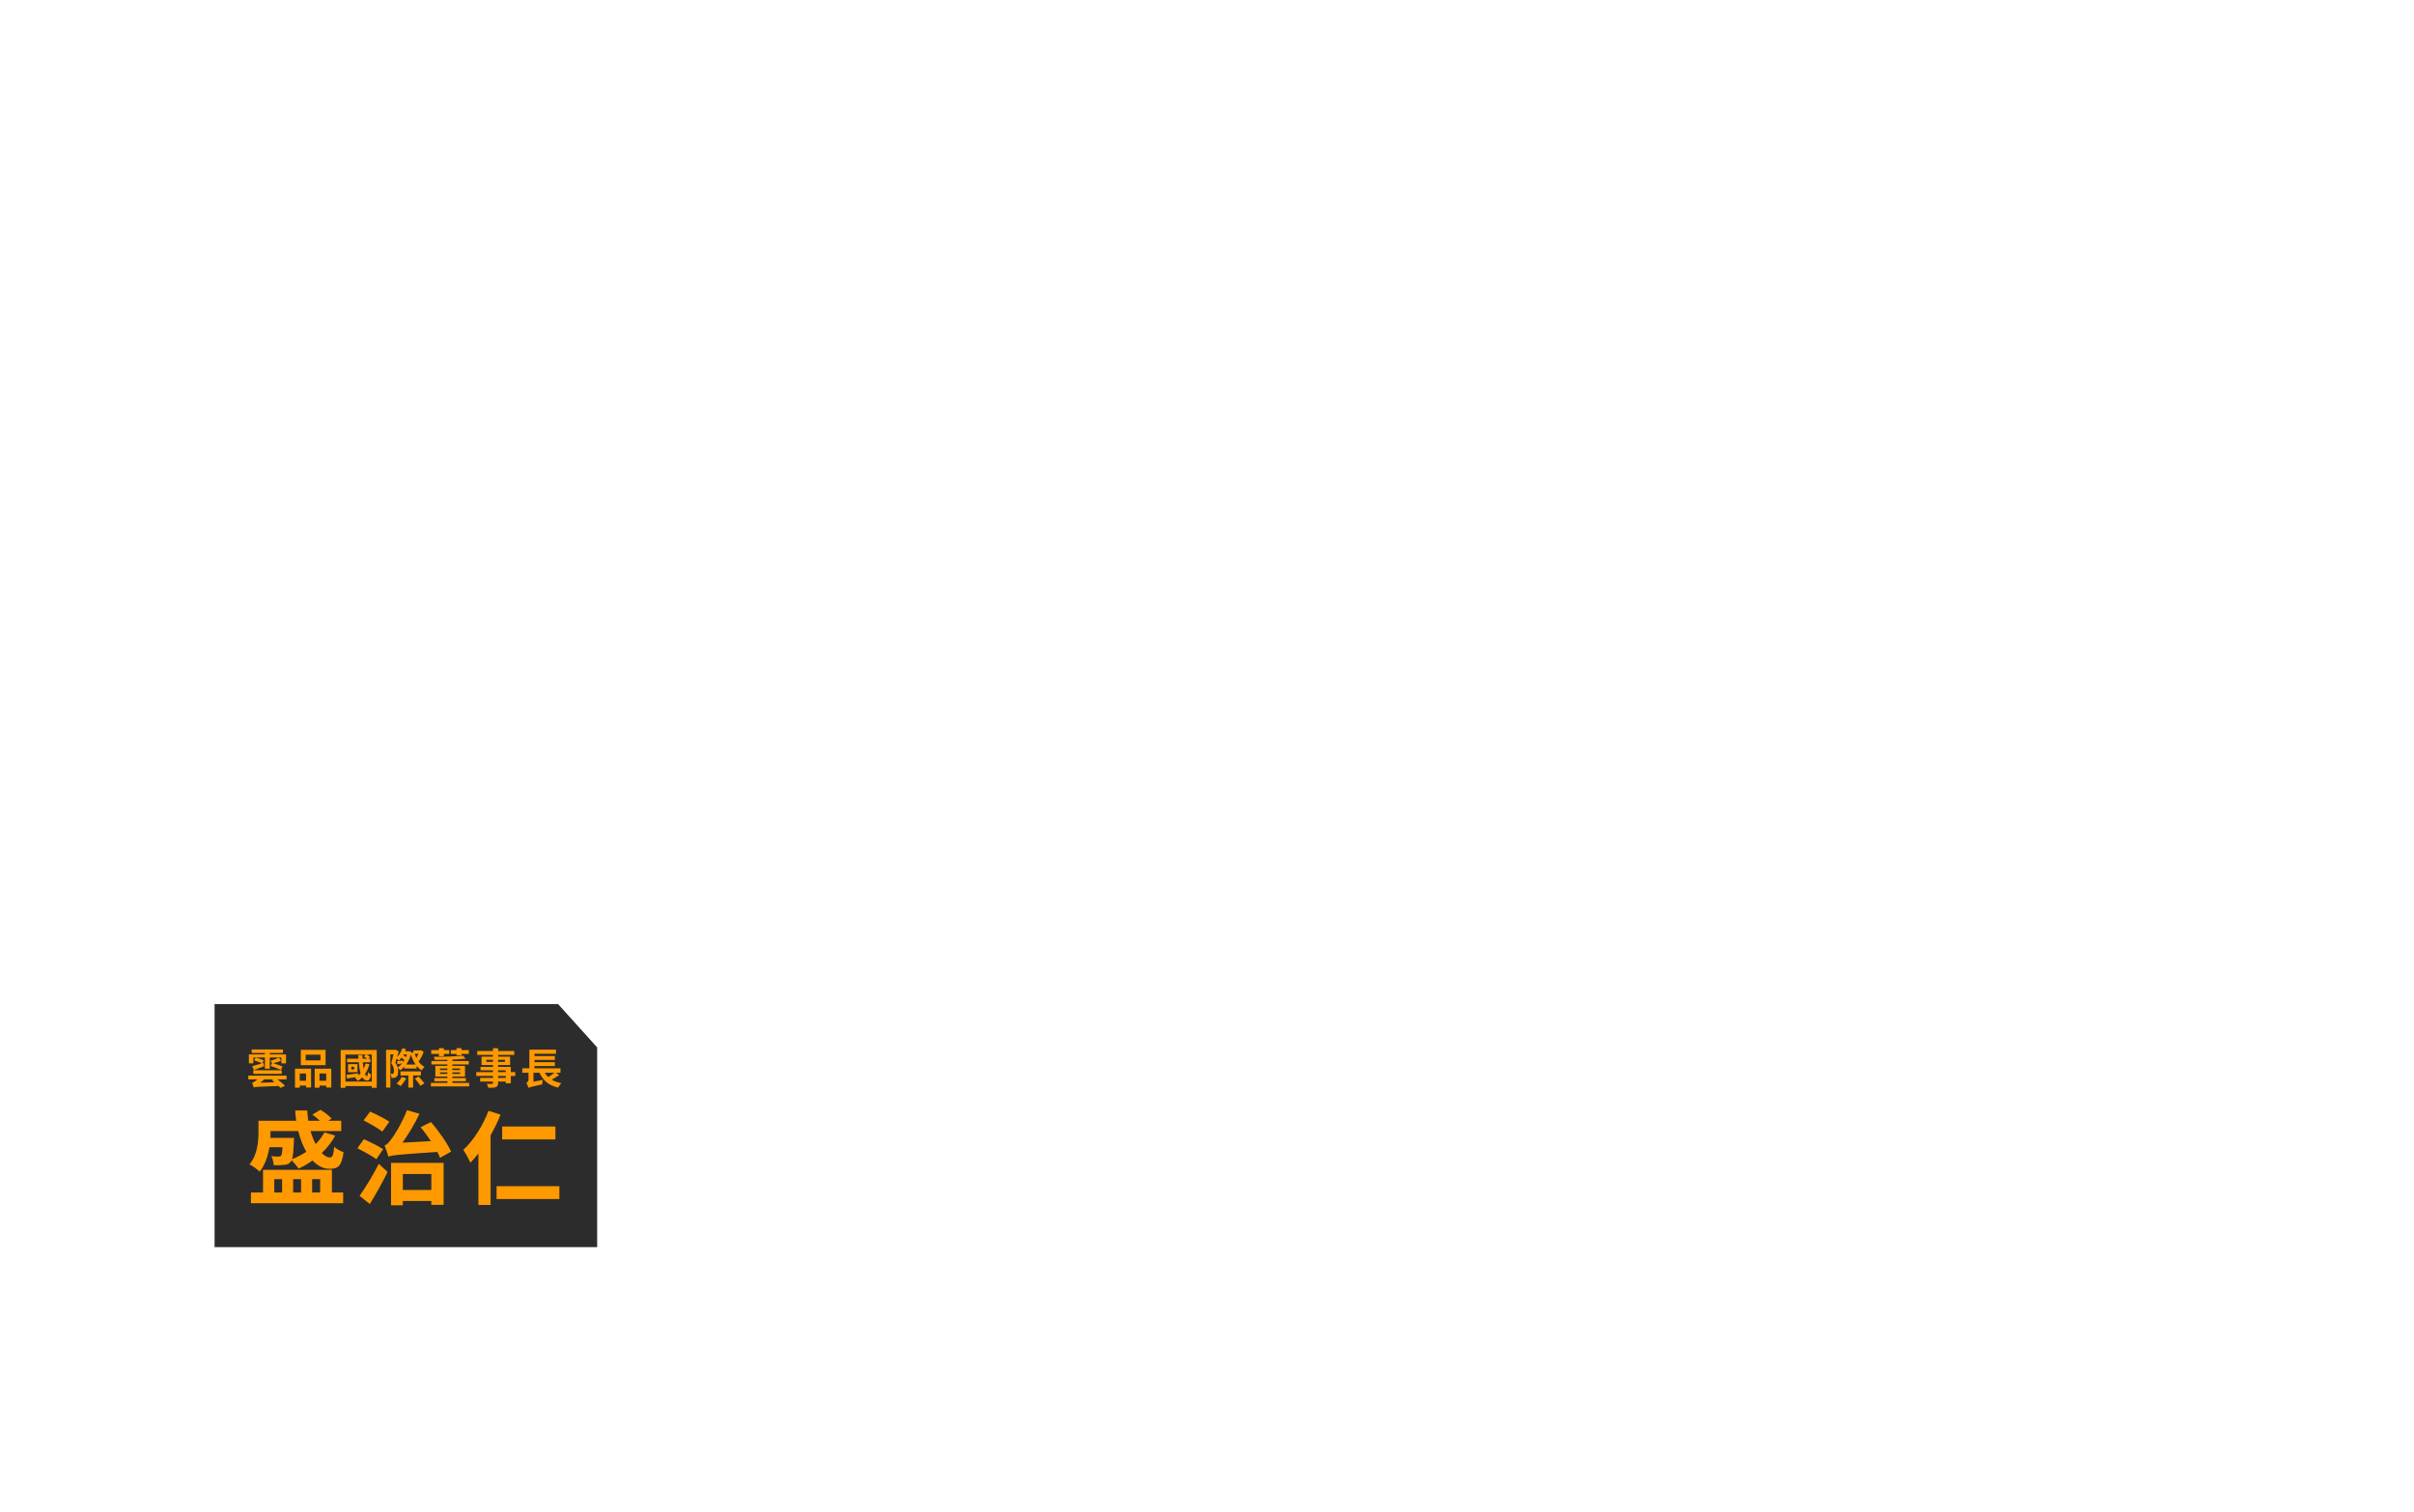
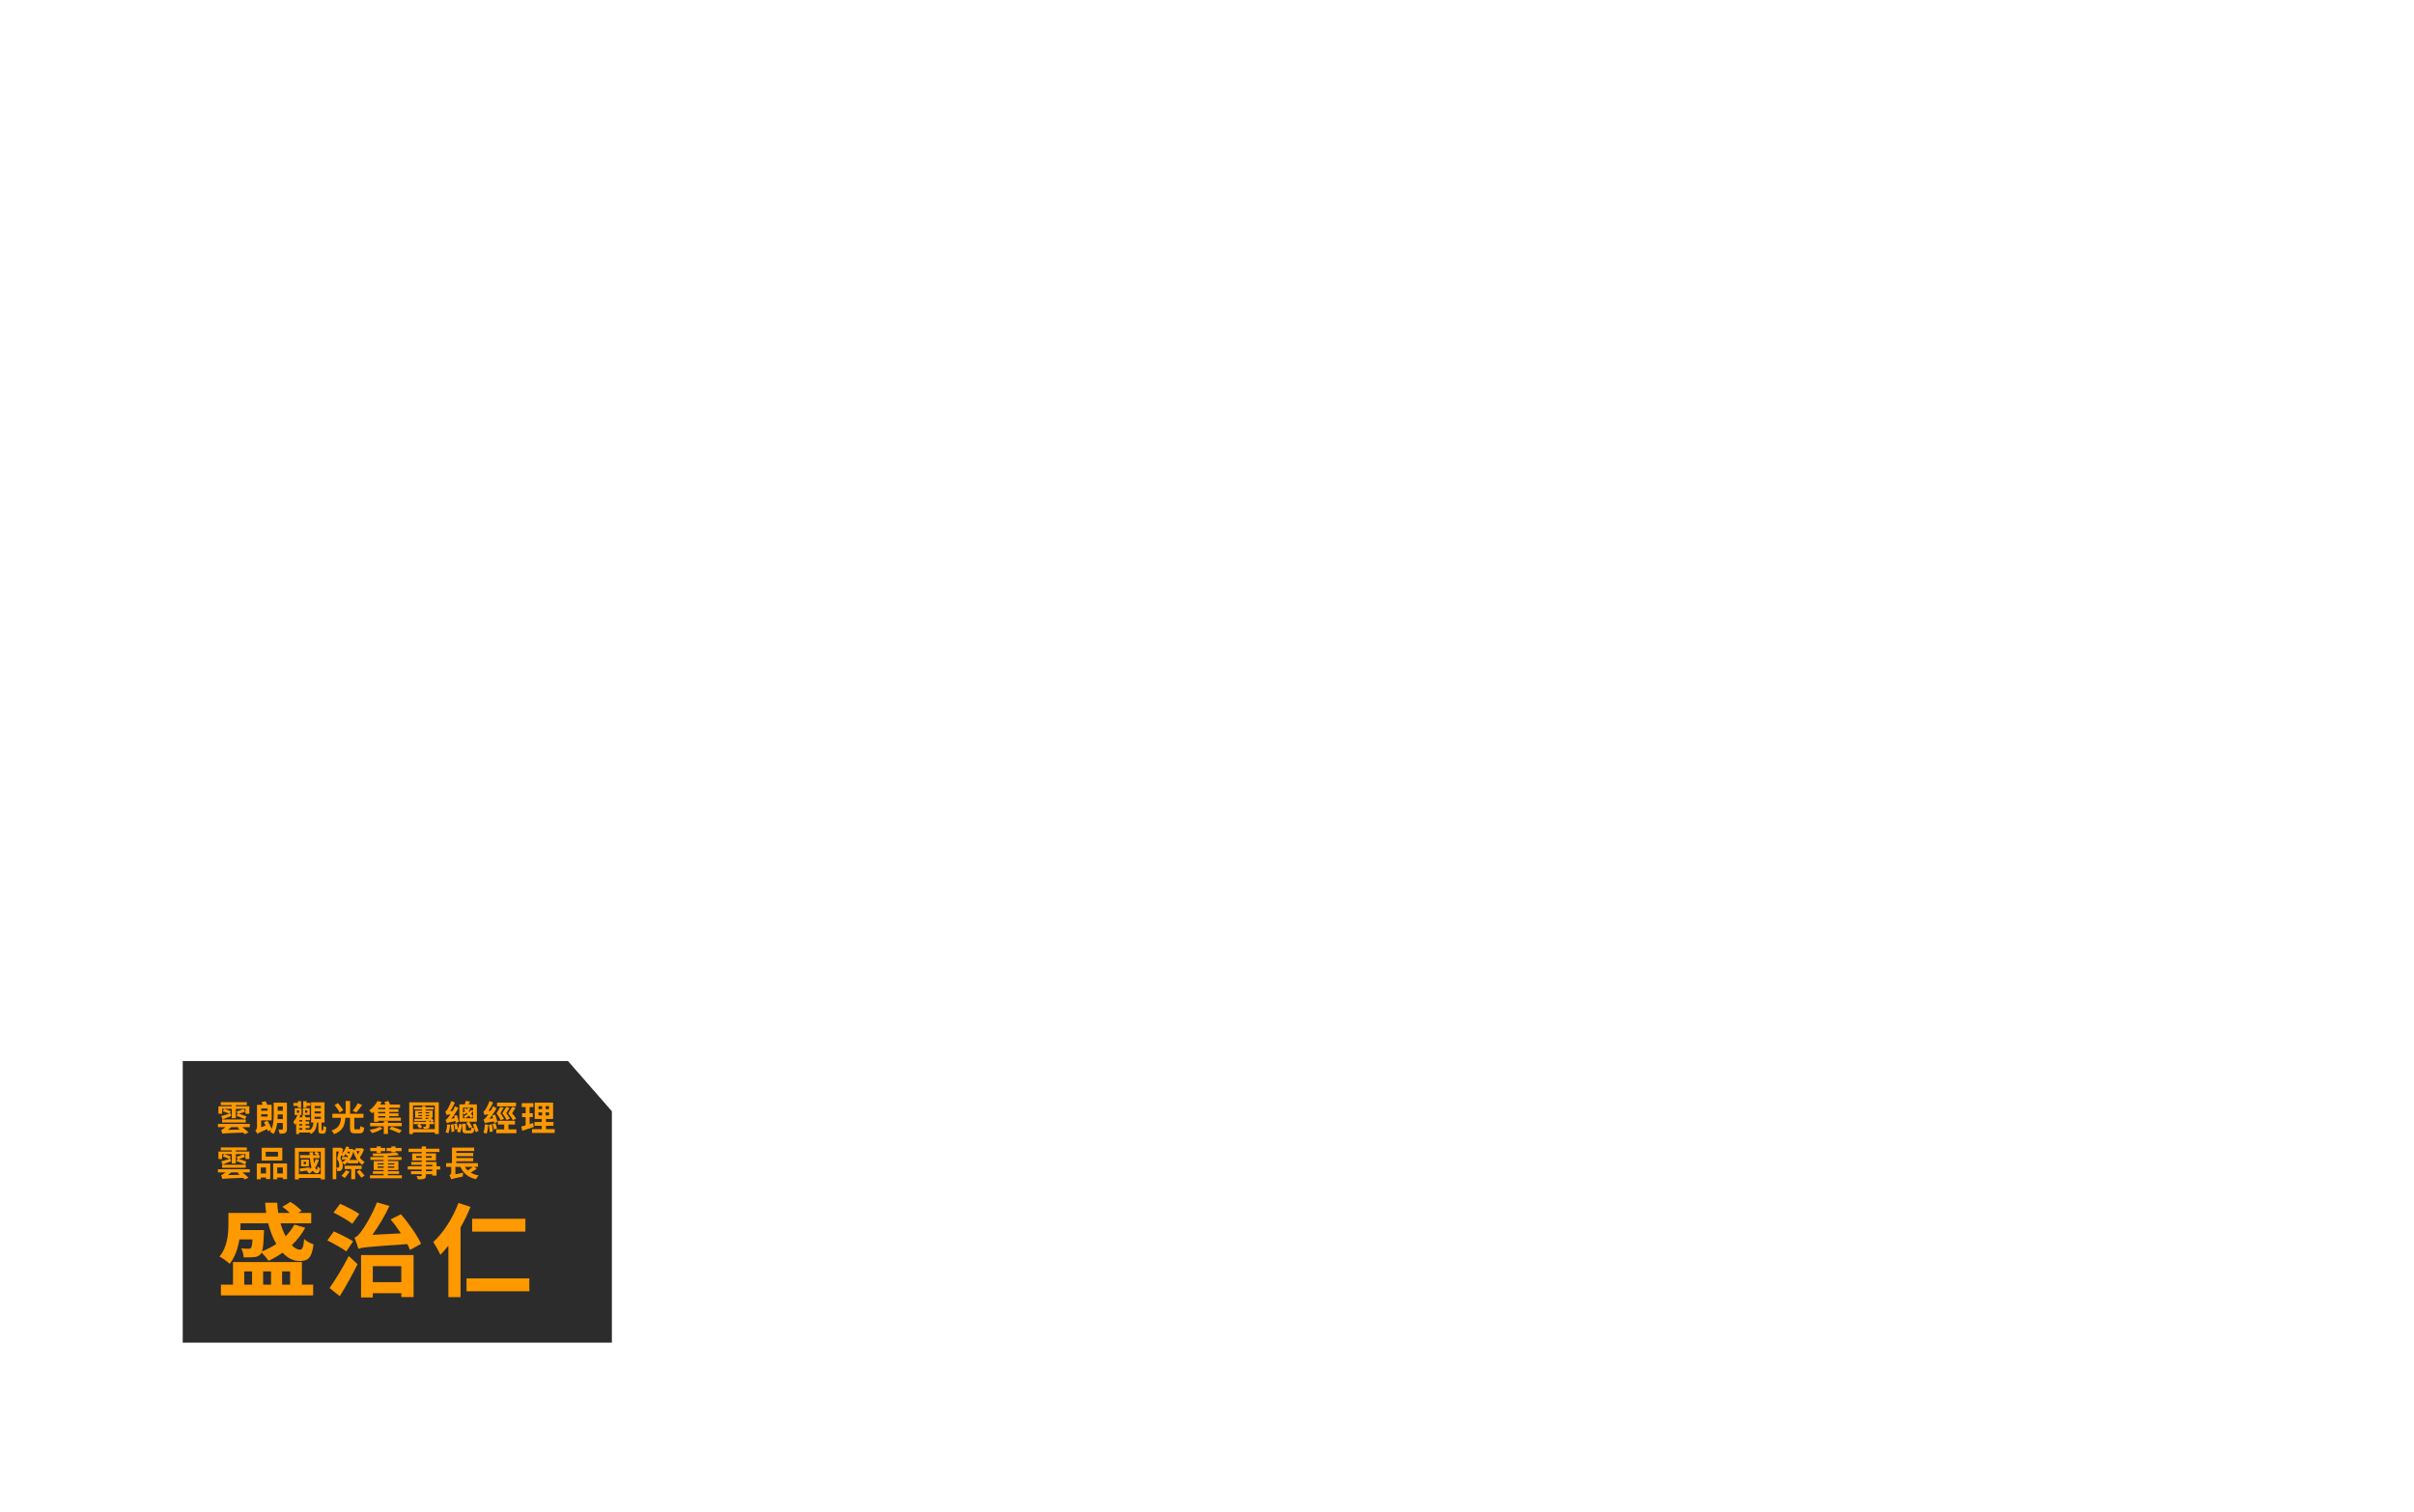
<svg xmlns="http://www.w3.org/2000/svg" width="1440" height="902" viewBox="0 0 1440 902" fill="none">
-   <path d="M128 599H332.891L356.217 624.848V744H128V599Z" fill="#2C2C2C" />
-   <path d="M151.124 630.884V634.364H148.477L148.477 629.018H158.009V628.185L150.166 628.185V626.067L168.802 626.067V628.185H160.959V629.018L170.617 629.018V634.364H167.844V630.884H160.959V637.541H158.009V630.884H151.124ZM151.427 638.373L150.469 636.003C151.982 635.65 154.1 634.994 156.294 634.364C155.21 633.809 153.066 633.027 151.528 632.548L152.587 630.909C154.1 631.338 156.294 632.069 157.429 632.573L156.37 634.338L157.202 634.086L157.53 636.053C155.437 636.86 153.243 637.692 151.427 638.373ZM168.07 638.474V640.643H151.099V638.474H168.07ZM166.381 630.984L167.692 632.8C166.33 633.431 164.464 633.96 163.002 634.313C164.843 634.843 167.188 635.675 168.499 636.23L167.591 638.272C166.23 637.591 163.43 636.558 161.413 635.927L162.27 634.263L161.363 632.8C162.825 632.447 165.07 631.59 166.381 630.984ZM155.235 645.913L163.809 645.686C163.254 645.232 162.699 644.778 162.17 644.375L163.178 643.946H157.63C156.849 644.627 156.042 645.308 155.235 645.913ZM170.945 641.677V643.946H165.574C167.163 645.182 169.029 646.695 170.012 647.779L167.289 648.99C167.011 648.662 166.658 648.284 166.255 647.855C153.873 648.334 152.41 648.359 151.351 648.712C151.175 648.132 150.721 646.72 150.393 645.938C150.872 645.863 151.351 645.585 151.906 645.182C152.234 644.98 152.864 644.526 153.57 643.946H148.124L148.124 641.677H170.945Z" fill="#FF9900" />
-   <path d="M191.17 632.598V629.194H182.344V632.598H191.17ZM194.221 626.319V635.448H179.444V626.319L194.221 626.319ZM182.57 640.416H178.813V644.753H182.57V640.416ZM175.964 648.889V637.541H185.571L185.571 648.763H182.57V647.628H178.813V648.889H175.964ZM190.59 644.753H194.599V640.416H190.59V644.753ZM187.715 637.541L197.625 637.541V648.788H194.599V647.628H190.59V648.889H187.715V637.541Z" fill="#FF9900" />
-   <path d="M211.243 638.02V636.406H209.553V638.02H211.243ZM213.26 634.818V639.609H207.637V634.818H213.26ZM206.073 645.232H221.758V629.093H218.631C219.438 629.497 220.296 630.077 220.75 630.556L219.741 631.615H220.951V633.733H216.437C216.564 635.145 216.715 636.457 216.917 637.591C217.421 636.608 217.799 635.574 218.102 634.439L220.397 634.893C219.791 637.087 218.884 639.004 217.749 640.668C218.077 641.424 218.455 641.904 218.909 642.004C219.186 642.105 219.388 641.122 219.489 639.659C219.943 640.113 220.85 640.794 221.355 641.071C220.951 644.173 219.64 645.131 217.976 644.375C217.219 644.123 216.589 643.543 216.084 642.711C215.277 643.518 214.42 644.249 213.462 644.854C213.134 644.4 212.327 643.442 211.823 643.038C212.1 642.887 212.377 642.711 212.63 642.534C210.612 642.837 208.645 643.114 206.981 643.391L206.704 641.198C208.544 640.996 211.167 640.693 213.79 640.34L213.84 641.601C214.294 641.223 214.697 640.794 215.101 640.34C214.571 638.524 214.244 636.23 214.017 633.733H207.006V631.615H213.84C213.79 630.909 213.764 630.203 213.714 629.471H216.185C216.21 630.203 216.236 630.909 216.286 631.615H219.01C218.48 631.161 217.724 630.631 217.068 630.278L218.253 629.093L206.073 629.093V645.232ZM203.224 626.395L224.734 626.395V648.964H221.758V647.905H206.073V648.964H203.224V626.395Z" fill="#FF9900" />
-   <path d="M240.344 632.699L240.394 633.758C240.697 633.38 240.999 632.926 241.277 632.472C240.772 631.993 240.117 631.438 239.511 630.934C239.032 631.615 238.528 632.22 237.973 632.724C237.67 632.422 237.09 631.918 236.586 631.539C236.359 632.371 236.082 633.204 235.83 633.935C236.51 634.918 236.939 635.851 237.191 636.709C238.175 636.154 239.057 635.347 239.89 634.389C238.906 634.565 238.074 634.717 237.116 634.893L236.838 633.052C237.872 632.977 238.957 632.851 240.344 632.699ZM242.764 629.118H240.747L240.57 629.421C241.1 629.824 241.68 630.278 242.159 630.682C242.386 630.203 242.588 629.673 242.764 629.118ZM242.26 635.07H247.934C246.724 633.38 245.79 631.312 245.11 629.068C244.454 631.413 243.496 633.431 242.26 635.07ZM249.598 628.639H247.379C247.657 629.497 247.984 630.304 248.388 631.085C248.842 630.354 249.27 629.497 249.598 628.639ZM241.201 637.44V636.356C240.419 637.213 239.562 637.944 238.629 638.55C238.326 638.045 237.67 637.238 237.217 636.784C237.444 637.667 237.519 638.474 237.519 639.18C237.519 640.794 237.217 641.878 236.435 642.458C236.082 642.761 235.628 642.938 235.098 643.038C234.67 643.089 234.115 643.089 233.585 643.064C233.56 642.383 233.333 641.298 232.93 640.592C233.358 640.643 233.686 640.643 233.938 640.618C234.19 640.618 234.417 640.567 234.594 640.416C234.871 640.189 234.997 639.609 234.997 638.878C234.997 637.667 234.745 636.028 233.409 634.212C233.888 632.674 234.342 630.631 234.72 628.992H232.879V648.838H230.307V626.319H235.603L236.006 626.218L237.847 627.252C237.57 628.286 237.242 629.446 236.889 630.556C238.276 629.194 239.335 627.353 239.99 625.386L242.184 625.891C242.033 626.319 241.882 626.748 241.68 627.177H243.571L243.975 627.076L245.463 627.656L245.362 628.11L246.623 627.807L246.648 626.647H250.632L251.111 626.521L252.725 627.479C252.044 629.547 250.884 631.766 249.699 633.279C250.657 634.616 251.868 635.751 253.23 636.457C252.675 636.936 251.918 637.894 251.54 638.55C250.405 637.844 249.447 636.936 248.564 635.902V637.44L241.201 637.44ZM239.688 642.458L242.386 643.341C241.453 644.904 240.066 646.796 238.982 647.956C238.402 647.477 237.242 646.771 236.586 646.418C237.696 645.384 238.931 643.845 239.688 642.458ZM251.086 641.576H246.421V648.838H243.597V641.576H238.881V639.18H251.086V641.576ZM247.53 643.467L249.724 642.181C250.809 643.417 252.397 645.182 253.154 646.266L250.834 647.754C250.153 646.644 248.615 644.804 247.53 643.467Z" fill="#FF9900" />
-   <path d="M272.319 629.572V628.74L268.915 628.74V626.445H272.319V625.311L275.295 625.311V626.445L279.657 626.445V628.74H275.295V629.572H272.319ZM261.804 630.051V628.74H257.239V626.445L261.804 626.445V625.311L264.779 625.311V626.445H267.982V628.74H264.779V630.051H261.804ZM262.51 640.668H266.872V639.735H262.51V640.668ZM262.51 637.44V638.348H266.872V637.44H262.51ZM274.437 637.44H269.848V638.348L274.437 638.348V637.44ZM274.437 640.668V639.735H269.848V640.668H274.437ZM269.848 646.014H279.884V648.132H257.037V646.014H266.872V645.031H259.105V643.139H266.872V642.257H259.685V635.851L266.872 635.851V635.019H257.34V633.002H266.872V632.22C264.325 632.271 261.703 632.296 259.282 632.271C259.257 631.766 259.004 630.909 258.828 630.455C264.905 630.48 271.966 630.228 276.152 629.774L277.766 631.564C275.471 631.817 272.723 631.993 269.848 632.119V633.002H279.632V635.019H269.848V635.851H277.388V642.257H269.848V643.139H277.892V645.031H269.848V646.014Z" fill="#FF9900" />
-   <path d="M301.672 643.064V641.878H297.133V643.064H301.672ZM297.133 638.499V639.584H301.672V638.499H297.133ZM290.123 633.481H294.082V632.271H290.123V633.481ZM301.218 632.271H297.133V633.481H301.218V632.271ZM307.346 639.584V641.878H304.724V646.266H301.672V645.232H297.133V646.014C297.133 647.502 296.78 648.107 295.797 648.536C294.838 648.914 293.477 648.964 291.333 648.964C291.182 648.258 290.728 647.224 290.35 646.594C291.56 646.644 293.048 646.644 293.451 646.644C293.93 646.619 294.082 646.468 294.082 646.014V645.232H286.416V643.064H294.082V641.878H284.096V639.584H294.082V638.499H286.617V636.482H294.082V635.372H287.248V630.379H294.082V629.345H284.676V626.975L294.082 626.975V625.336L297.133 625.336V626.975H306.766V629.345H297.133V630.379H304.295V635.372H297.133V636.482H304.724V639.584H307.346Z" fill="#FF9900" />
-   <path d="M330.723 639.987H324.973C325.528 640.945 326.209 641.778 327.016 642.534C328.302 641.752 329.714 640.819 330.723 639.987ZM331.605 639.987L333.547 641.324C332.16 642.332 330.571 643.316 329.109 644.098C330.697 645.056 332.589 645.737 334.858 646.165C334.203 646.771 333.37 648.031 332.967 648.838C327.344 647.552 323.964 644.627 321.821 639.987H318.215V645.333L323.737 644.224C323.586 645.031 323.485 646.266 323.485 646.897C317.458 648.233 316.071 648.561 315.39 648.864L315.239 648.99C315.037 648.284 314.457 646.72 313.978 646.014C314.533 645.711 315.264 645.106 315.264 644.072V639.987H311.583V637.339H315.769V626.193L331.681 626.193V628.639L318.845 628.639V630.026H330.975V632.346H318.845V633.658H330.975V635.978H318.845V637.339H334.329V639.987H331.605Z" fill="#FF9900" />
-   <path d="M177.9 674.779H161.378V675.264C161.378 676.414 161.378 677.563 161.257 678.834H175.419C175.419 678.834 175.358 680.226 175.298 681.013C175.116 686.4 174.814 689.607 174.208 691.544C177.234 690.334 180.079 688.82 182.742 687.126C180.684 683.616 179.05 679.379 177.9 674.779ZM168.519 684.402H160.712C159.865 689.547 158.17 694.933 154.902 698.988C153.692 697.717 150.484 695.417 148.85 694.631C153.631 688.82 154.176 680.832 154.176 675.203V668.606H176.69C176.387 666.609 176.206 664.612 176.085 662.494H183.287C183.408 664.612 183.589 666.609 183.892 668.606H190.791C189.46 667.275 187.765 665.883 186.313 664.975L191.154 662.07C193.575 663.462 196.299 665.701 197.812 667.275L195.815 668.606H203.561V674.779H185.223C186.071 677.624 187.1 680.287 188.31 682.526C190.368 680.408 192.183 678.048 193.515 675.566L199.991 677.442C197.872 681.376 195.149 684.826 191.941 687.852C193.575 689.547 195.27 690.515 196.904 690.515C198.417 690.455 198.962 688.76 199.325 684.16C200.777 685.492 203.138 686.763 204.953 687.368C203.864 695.478 201.685 697.354 196.541 697.294C192.789 697.294 189.399 695.417 186.434 692.331C183.831 694.146 180.987 695.841 178.142 697.172C177.295 695.902 175.358 693.602 173.966 692.21C173.785 692.573 173.603 692.936 173.361 693.178C172.393 694.328 171.122 694.812 169.609 694.933C168.217 695.115 165.856 695.175 163.254 695.115C163.193 693.42 162.649 691.181 161.801 689.728C163.678 689.97 165.312 689.97 166.159 689.97C166.764 689.97 167.248 689.91 167.672 689.426C168.096 688.881 168.338 687.489 168.519 684.402ZM163.617 703.467V711.395H168.277V703.467H163.617ZM179.595 703.467H174.874V711.395H179.595V703.467ZM190.973 703.467H186.192V711.395H190.973V703.467ZM197.993 697.899V711.395H204.711V717.81H149.697V711.395H156.899V697.899H197.993Z" fill="#FF9900" />
-   <path d="M232.249 669.211L228.073 675.082C225.652 673.145 220.508 670.24 216.876 668.364L220.81 663.159C224.381 664.733 229.707 667.396 232.249 669.211ZM228.557 685.552L224.502 691.544C222.081 689.728 216.937 686.884 213.184 685.008L217.058 679.621C220.629 681.195 225.894 683.797 228.557 685.552ZM220.568 718.295L214.516 713.392C217.724 708.853 222.384 701.348 225.954 694.328L231.22 699.17C228.073 705.464 224.26 712.424 220.568 718.295ZM269.106 687.005L262.51 690.697C262.086 689.607 261.481 688.457 260.876 687.186C237.514 688.82 234.125 689.063 231.704 690.031C231.28 688.578 230.191 685.189 229.404 683.313C230.736 682.95 231.886 681.679 233.459 679.561C235.093 677.624 239.814 669.877 242.78 662.312L250.224 664.43C247.379 670.543 243.687 676.656 240.056 681.679L257.063 680.771C255.126 677.866 253.008 674.961 250.889 672.48L257.063 669.393C261.844 674.84 266.807 682.042 269.106 687.005ZM257.305 700.38H240.298V709.882H257.305V700.38ZM233.278 719.021V693.723H264.628V718.779H257.305V716.479H240.298V719.021H233.278Z" fill="#FF9900" />
-   <path d="M331.323 672.056V679.742H299.549V672.056H331.323ZM291.378 662.675L298.581 664.975C296.946 669.09 294.949 673.266 292.649 677.261V718.839H285.387V688.094C283.813 690.152 282.24 691.968 280.606 693.602C279.819 691.786 277.64 687.852 276.369 685.976C282.361 680.468 288.05 671.632 291.378 662.675ZM296.22 707.643H333.683V715.329H296.22V707.643Z" fill="#FF9900" />
+   <path d="M109 633H338.834L365 662.948V801H109V633Z" fill="#2C2C2C" />
+   <path d="M132.507 661.529V664.427H130.302L130.302 659.975H138.24V659.282H131.709V657.518L147.228 657.518V659.282H140.697V659.975H148.74V664.427H146.43V661.529H140.697V667.073H138.24V661.529H132.507ZM132.759 667.766L131.961 665.792C133.221 665.498 134.985 664.952 136.812 664.427C135.909 663.965 134.124 663.314 132.843 662.915L133.725 661.55C134.985 661.907 136.812 662.516 137.757 662.936L136.875 664.406L137.568 664.196L137.841 665.834C136.098 666.506 134.271 667.199 132.759 667.766ZM146.619 667.85V669.656H132.486V667.85H146.619ZM145.212 661.613L146.304 663.125C145.17 663.65 143.616 664.091 142.398 664.385C143.931 664.826 145.884 665.519 146.976 665.981L146.22 667.682C145.086 667.115 142.755 666.254 141.075 665.729L141.789 664.343L141.033 663.125C142.251 662.831 144.12 662.117 145.212 661.613ZM135.93 674.045L143.07 673.856C142.608 673.478 142.146 673.1 141.705 672.764L142.545 672.407H137.925C137.274 672.974 136.602 673.541 135.93 674.045ZM149.013 670.517V672.407H144.54C145.863 673.436 147.417 674.696 148.236 675.599L145.968 676.607C145.737 676.334 145.443 676.019 145.107 675.662C134.796 676.061 133.578 676.082 132.696 676.376C132.549 675.893 132.171 674.717 131.898 674.066C132.297 674.003 132.696 673.772 133.158 673.436C133.431 673.268 133.956 672.89 134.544 672.407H130.008L130.008 670.517H149.013Z" fill="#FF9900" />
+   <path d="M165.582 667.64L168.711 667.64V664.868H165.645V665.078C165.645 665.876 165.624 666.737 165.582 667.64ZM168.711 660.101H165.645V662.642H168.711V660.101ZM159.639 661.34H155.796V662.642L159.639 662.642V661.34ZM155.796 666.128H159.639V664.742H155.796V666.128ZM171.168 657.833V673.499C171.168 674.759 170.937 675.452 170.181 675.872C169.446 676.292 168.375 676.334 166.8 676.334C166.716 675.641 166.38 674.507 166.044 673.856C166.968 673.898 167.976 673.898 168.291 673.898C168.606 673.877 168.711 673.772 168.711 673.457V669.908H165.351C165.036 672.281 164.427 674.717 163.146 676.502C162.684 676.103 161.655 675.431 161.067 675.179C161.34 674.801 161.592 674.402 161.802 673.961L159.87 674.885C159.765 674.507 159.597 674.045 159.408 673.562C154.935 675.494 154.137 675.956 153.591 676.397C153.381 675.872 152.688 674.948 152.289 674.57C152.751 674.192 153.297 673.457 153.297 672.365V659.114H156.699C156.51 658.568 156.258 657.959 156.006 657.455L158.463 656.972C158.82 657.644 159.219 658.484 159.429 659.114H162.075V668.375H155.796V672.47L158.421 671.399C158.085 670.748 157.749 670.076 157.413 669.467L159.534 668.585C160.437 670.076 161.487 672.05 162.033 673.436C163.146 670.811 163.251 667.577 163.251 665.078V657.833H171.168Z" fill="#FF9900" />
+   <path d="M182.865 659.723V660.815H180.912V656.93L182.865 656.93V657.959L185.217 657.959V659.723H182.865ZM177.699 660.815V659.744L175.053 659.744V657.98L177.699 657.98V656.93L179.61 656.93V660.815H177.699ZM187.653 666.212V667.472H191.412V666.212H187.653ZM187.653 663.02V664.259L191.412 664.259V663.02H187.653ZM187.653 659.807V661.046H191.412V659.807H187.653ZM178.455 673.016V673.961H180.345V673.016H178.455ZM180.345 669.026V668.228H178.455V669.026H180.345ZM180.345 671.462V670.58H178.455V671.462H180.345ZM177.111 662.411V663.902H178.413V662.411H177.111ZM182.004 662.432V663.86H183.327V662.432H182.004ZM192.063 674.318H192.525C192.819 674.318 192.882 674.087 192.924 671.672C193.302 672.008 194.142 672.323 194.667 672.491C194.478 675.536 193.995 676.292 192.756 676.292H191.748C190.236 676.292 189.921 675.662 189.921 673.793V669.677H189.06C188.808 672.659 188.073 675.053 185.427 676.565C185.28 676.25 185.028 675.851 184.755 675.473V675.641H178.455V676.544H176.67V670.055C176.418 670.412 176.166 670.727 175.914 671C175.746 670.643 175.242 669.698 174.948 669.278C175.893 668.228 176.838 666.695 177.468 665.162H175.767V661.172L179.841 661.172V665.162H178.14L179.106 665.519C178.959 665.855 178.812 666.212 178.644 666.569H180.45C180.324 666.254 180.177 665.918 180.009 665.645L181.29 665.141H180.681V661.151H184.734V665.141H181.605C181.878 665.582 182.151 666.107 182.277 666.569L184.881 666.569V668.228H182.256V669.026H184.461V670.58H182.256V671.462H184.608V673.016H182.256V673.961H184.755V674.318C186.33 673.184 186.792 671.588 186.981 669.677H185.574V657.602L193.596 657.602V669.677H191.811V673.751C191.811 674.255 191.832 674.318 192.063 674.318Z" fill="#FF9900" />
+   <path d="M213.378 658.19L216.024 659.156C214.932 660.794 213.63 662.516 212.58 663.629L210.396 662.726C211.425 661.529 212.685 659.639 213.378 658.19ZM204.747 662.327L202.584 663.65C202.038 662.474 200.715 660.605 199.581 659.219L201.576 658.064C202.731 659.345 204.117 661.151 204.747 662.327ZM212.181 673.73H214.197C214.764 673.73 214.89 673.436 214.974 671.756C215.499 672.155 216.57 672.575 217.284 672.722C216.969 675.368 216.318 676.124 214.428 676.124H211.803C209.388 676.124 208.8 675.347 208.8 672.911V666.863H206.049C205.629 671.21 204.6 674.654 199.308 676.607C199.014 675.935 198.342 674.948 197.754 674.444C202.395 672.932 203.109 670.286 203.403 666.863H198.258V664.427H206.196V656.846L208.842 656.846V664.427H216.801V666.863H211.362V672.89C211.362 673.646 211.467 673.73 212.181 673.73Z" fill="#FF9900" />
+   <path d="M229.821 661.739V660.857L225.579 660.857V661.739H229.821ZM229.821 664.196V663.356H225.579V664.196H229.821ZM229.821 666.737V665.813H225.579V666.737H229.821ZM223.101 669.194V663.188C222.723 663.524 222.345 663.839 221.967 664.154C221.568 663.629 220.77 662.831 220.203 662.516C222.534 660.857 224.235 658.694 225.18 656.888L227.721 657.371C227.406 657.896 227.07 658.421 226.713 658.946H229.947C229.758 658.421 229.527 657.896 229.296 657.434L231.648 656.783C232.026 657.434 232.404 658.253 232.656 658.946H238.62V660.857H232.215V661.739H237.675V663.356H232.215V664.196H237.696V665.813H232.215V666.737H239.124V668.627H225.579V669.194H223.101ZM226.377 672.281L228.246 673.142C226.755 674.339 224.193 675.452 221.988 675.956C221.631 675.389 220.938 674.507 220.434 674.045C222.576 673.751 225.075 673.058 226.377 672.281ZM239.649 671.882H231.417V676.481H228.939V671.882H220.791V669.887H228.939V668.816H231.417V669.887H239.649V671.882ZM232.173 673.541L233.622 672.092C235.47 672.701 238.242 673.688 239.691 674.36L238.158 675.998C236.814 675.347 234.105 674.255 232.173 673.541Z" fill="#FF9900" />
+   <path d="M253.845 666.821V667.493H255.525L255.294 667.304L256.008 666.821H253.845ZM249.54 665.771H251.808V665.162H249.54V665.771ZM249.54 663.566V664.175H251.808V663.566H249.54ZM256.071 663.566H253.845V664.175H256.071V663.566ZM256.071 665.771V665.162H253.845V665.771H256.071ZM258.906 669.278V670.622H256.197V671.966C256.197 672.764 256.029 673.037 255.441 673.205C254.874 673.373 254.034 673.373 252.879 673.373C252.774 672.932 252.564 672.491 252.375 672.134C252.963 672.155 253.656 672.155 253.845 672.134C254.055 672.134 254.139 672.071 254.139 671.882V670.622H250.422C250.968 671.147 251.556 671.84 251.829 672.323L250.17 673.142C249.897 672.638 249.288 671.819 248.721 671.252L250.044 670.622H246.789V669.278H254.139V668.669H256.197V669.278H257.31C257.163 669.068 256.932 668.816 256.701 668.564C253.236 668.69 249.771 668.795 247.209 668.837L247.125 667.514C248.427 667.514 250.044 667.514 251.808 667.514V666.821H247.65V662.537H251.808V661.907H247.062V660.563H251.808V659.786H253.845V660.563H258.633V661.907H253.845V662.537H258.066V666.821H257.016C257.688 667.346 258.36 667.976 258.759 668.459L257.646 669.278H258.906ZM246.369 673.625H259.368V659.492L246.369 659.492V673.625ZM244.122 657.602L261.741 657.602V676.502H259.368V675.515H246.369V676.544H244.122V657.602Z" fill="#FF9900" />
+   <path d="M273.669 669.257L271.905 669.845C271.863 669.53 271.779 669.173 271.695 668.774C267.663 669.593 266.991 669.803 266.529 670.055C266.403 669.656 266.067 668.585 265.794 668.039C266.319 667.913 266.76 667.409 267.411 666.611C267.663 666.317 268.167 665.645 268.755 664.742C267.138 664.931 266.676 665.057 266.361 665.204C266.235 664.763 265.878 663.713 265.647 663.146C266.025 663.02 266.382 662.621 266.802 661.991C267.222 661.403 268.482 659.072 269.196 656.846L271.359 657.749C270.624 659.534 269.595 661.403 268.524 662.894L269.994 662.789C270.498 661.865 271.023 660.899 271.443 659.933L273.417 661.004C272.241 663.23 270.708 665.519 269.154 667.409L271.254 667.031C271.128 666.548 270.981 666.065 270.834 665.666L272.493 665.183C272.976 666.485 273.48 668.207 273.669 669.257ZM266.802 670.706L268.545 671C268.356 672.848 267.957 674.801 267.495 676.061C267.096 675.851 266.235 675.599 265.794 675.473C266.34 674.234 266.634 672.407 266.802 670.706ZM268.86 670.958L270.498 670.559C270.75 671.966 270.96 673.751 271.044 674.948L269.343 675.368C269.322 674.15 269.091 672.344 268.86 670.958ZM270.876 670.538L272.451 670.076C272.745 671.126 273.102 672.428 273.228 673.352C273.585 672.386 273.858 671.315 274.026 670.37L275.748 670.958C275.412 672.491 274.95 674.486 274.299 675.788L272.535 674.948C272.766 674.528 272.997 674.024 273.186 673.478L271.611 673.961C271.506 673.037 271.17 671.63 270.876 670.538ZM276.168 664.007V667.136H282.195V662.747C281.838 663.314 281.439 663.86 280.977 664.364C281.439 664.973 281.859 665.54 282.153 666.023L280.851 666.968C280.599 666.527 280.242 666.023 279.822 665.498C279.15 666.065 278.373 666.59 277.47 667.094C277.281 666.737 276.882 666.233 276.567 666.023C277.47 665.54 278.289 664.994 278.961 664.406C278.814 664.217 278.646 664.028 278.457 663.86C277.995 664.238 277.491 664.595 276.924 664.931C276.777 664.658 276.462 664.28 276.168 664.007ZM282.195 660.815L276.168 660.815V663.755C276.672 663.461 277.113 663.167 277.491 662.831C277.176 662.495 276.84 662.159 276.504 661.865L277.743 661.088C278.016 661.319 278.289 661.571 278.562 661.823C278.814 661.529 279.024 661.235 279.192 660.941L280.683 661.214C280.368 661.76 279.99 662.285 279.549 662.789C279.717 662.978 279.885 663.167 280.053 663.335C280.389 662.957 280.662 662.579 280.872 662.222L282.195 662.453V660.815ZM285.471 674.654L283.728 675.431C283.539 674.801 283.266 674.003 282.951 673.184C282.741 675.494 282.216 676.124 280.683 676.124H278.31C276.315 676.124 275.832 675.557 275.832 673.814V670.433H277.89V673.793C277.89 674.318 277.995 674.381 278.604 674.381H280.452C280.977 674.381 281.103 674.129 281.166 672.512L279.99 673.121C279.612 672.281 278.772 670.853 278.142 669.824L279.57 669.152H274.026V658.841H277.218C277.47 658.148 277.722 657.35 277.827 656.741L280.368 657.14C280.074 657.749 279.759 658.316 279.486 658.841H284.463V669.152H279.822C280.431 670.16 281.292 671.462 281.691 672.26L281.208 672.491C281.628 672.785 282.426 673.058 282.951 673.184C282.678 672.386 282.342 671.588 282.069 670.874L283.728 670.202C284.358 671.651 285.072 673.457 285.471 674.654Z" fill="#FF9900" />
+   <path d="M304.182 667.346L302.208 668.165C301.746 667.094 300.759 665.54 299.667 664.112C300.507 662.894 301.41 661.382 301.893 660.395L303.993 660.878C303.363 661.949 302.628 663.125 301.977 664.091C302.838 665.204 303.741 666.485 304.182 667.346ZM298.365 660.353L300.486 660.857C299.856 661.949 299.142 663.125 298.47 664.112C299.352 665.267 300.192 666.569 300.633 667.472L298.638 668.249C298.176 667.157 297.252 665.603 296.16 664.154C297.021 662.894 297.882 661.361 298.365 660.353ZM307.878 667.388L305.904 668.249C305.4 667.157 304.329 665.582 303.132 664.154C304.014 662.915 304.938 661.361 305.442 660.353L307.584 660.857C306.933 661.97 306.177 663.125 305.484 664.112C306.429 665.225 307.395 666.506 307.878 667.388ZM307.815 657.791V660.017L296.496 660.017V657.791L307.815 657.791ZM296.706 669.278L294.795 669.929C294.753 669.677 294.69 669.362 294.627 669.026C290.427 669.656 289.671 669.803 289.209 670.034C289.083 669.593 288.705 668.48 288.432 667.85C288.957 667.724 289.419 667.262 290.07 666.485C290.322 666.191 290.805 665.582 291.393 664.742C289.818 664.931 289.356 665.057 289.041 665.204C288.915 664.763 288.558 663.713 288.306 663.146C288.726 663.02 289.083 662.621 289.503 661.991C289.944 661.382 291.267 659.051 292.002 656.825L294.165 657.728C293.409 659.45 292.401 661.256 291.351 662.747L292.737 662.642C293.241 661.76 293.745 660.836 294.144 659.912L296.202 661.172C295.026 663.335 293.493 665.582 291.918 667.43L294.123 667.157C293.976 666.59 293.787 666.023 293.619 665.519L295.404 664.952C295.929 666.338 296.496 668.165 296.706 669.278ZM289.251 670.706L291.288 671.021C291.141 672.974 290.763 675.053 290.322 676.397C289.881 676.145 288.894 675.851 288.369 675.683C288.873 674.423 289.125 672.47 289.251 670.706ZM291.645 671.021L293.43 670.664C293.682 672.071 293.934 673.814 293.997 674.99L292.086 675.368C292.065 674.213 291.855 672.386 291.645 671.021ZM293.808 670.559L295.509 670.013C295.887 671.042 296.286 672.344 296.475 673.205L294.711 673.835C294.564 672.953 294.165 671.609 293.808 670.559ZM303.3 673.751H308.046V676.04H296.034V673.751H300.78V670.853H297V668.627L307.185 668.627V670.853H303.3V673.751Z" fill="#FF9900" />
+   <path d="M317.979 669.971L318.399 672.323C316.089 673.142 313.569 673.94 311.553 674.591L310.986 672.05C311.721 671.861 312.582 671.63 313.548 671.357V666.422H311.427V664.133H313.548V660.437L311.238 660.437V658.106L318.168 658.106V660.437H315.921V664.133H317.811V666.422H315.921V670.622C316.614 670.412 317.307 670.202 317.979 669.971ZM321.213 663.629V665.435H323.376V663.629H321.213ZM321.213 659.912V661.655H323.376V659.912H321.213ZM327.555 661.655V659.912H325.476V661.655H327.555ZM327.555 665.435V663.629H325.476V665.435H327.555ZM325.707 673.604H330.873V675.872H317.37V673.604H323.166V671.609H318.819V669.362H323.166V667.556H318.966V657.791L329.928 657.791V667.556H325.707V669.362H330.159V671.609H325.707V673.604Z" fill="#FF9900" />
+   <path d="M132.507 688.529V691.427H130.302L130.302 686.975H138.24V686.282H131.709V684.518H147.228V686.282H140.697V686.975H148.74V691.427H146.43V688.529H140.697V694.073H138.24V688.529H132.507ZM132.759 694.766L131.961 692.792C133.221 692.498 134.985 691.952 136.812 691.427C135.909 690.965 134.124 690.314 132.843 689.915L133.725 688.55C134.985 688.907 136.812 689.516 137.757 689.936L136.875 691.406L137.568 691.196L137.841 692.834C136.098 693.506 134.271 694.199 132.759 694.766ZM146.619 694.85V696.656H132.486V694.85H146.619ZM145.212 688.613L146.304 690.125C145.17 690.65 143.616 691.091 142.398 691.385C143.931 691.826 145.884 692.519 146.976 692.981L146.22 694.682C145.086 694.115 142.755 693.254 141.075 692.729L141.789 691.343L141.033 690.125C142.251 689.831 144.12 689.117 145.212 688.613ZM135.93 701.045L143.07 700.856C142.608 700.478 142.146 700.1 141.705 699.764L142.545 699.407H137.925C137.274 699.974 136.602 700.541 135.93 701.045ZM149.013 697.517V699.407H144.54C145.863 700.436 147.417 701.696 148.236 702.599L145.968 703.607C145.737 703.334 145.443 703.019 145.107 702.662C134.796 703.061 133.578 703.082 132.696 703.376C132.549 702.893 132.171 701.717 131.898 701.066C132.297 701.003 132.696 700.772 133.158 700.436C133.431 700.268 133.956 699.89 134.544 699.407H130.008L130.008 697.517H149.013Z" fill="#FF9900" />
+   <path d="M165.855 689.957V687.122H158.505V689.957H165.855ZM168.396 684.728V692.33H156.09V684.728H168.396ZM158.694 696.467H155.565V700.079H158.694V696.467ZM153.192 703.523V694.073H161.193V703.418H158.694V702.473H155.565V703.523H153.192ZM165.372 700.079H168.711V696.467H165.372V700.079ZM162.978 694.073H171.231V703.439H168.711V702.473H165.372V703.523H162.978V694.073Z" fill="#FF9900" />
+   <path d="M182.571 694.472V693.128H181.164V694.472H182.571ZM184.251 691.805V695.795H179.568V691.805H184.251ZM178.266 700.478H191.328V687.038H188.724C189.396 687.374 190.11 687.857 190.488 688.256L189.648 689.138H190.656V690.902H186.897C187.002 692.078 187.128 693.17 187.296 694.115C187.716 693.296 188.031 692.435 188.283 691.49L190.194 691.868C189.69 693.695 188.934 695.291 187.989 696.677C188.262 697.307 188.577 697.706 188.955 697.79C189.186 697.874 189.354 697.055 189.438 695.837C189.816 696.215 190.572 696.782 190.992 697.013C190.656 699.596 189.564 700.394 188.178 699.764C187.548 699.554 187.023 699.071 186.603 698.378C185.931 699.05 185.217 699.659 184.419 700.163C184.146 699.785 183.474 698.987 183.054 698.651C183.285 698.525 183.516 698.378 183.726 698.231C182.046 698.483 180.408 698.714 179.022 698.945L178.791 697.118C180.324 696.95 182.508 696.698 184.692 696.404L184.734 697.454C185.112 697.139 185.448 696.782 185.784 696.404C185.343 694.892 185.07 692.981 184.881 690.902H179.043V689.138H184.734C184.692 688.55 184.671 687.962 184.629 687.353L186.687 687.353C186.708 687.962 186.729 688.55 186.771 689.138H189.039C188.598 688.76 187.968 688.319 187.422 688.025L188.409 687.038H178.266V700.478ZM175.893 684.791H193.806V703.586H191.328V702.704H178.266V703.586H175.893V684.791Z" fill="#FF9900" />
+   <path d="M206.805 690.041L206.847 690.923C207.099 690.608 207.351 690.23 207.582 689.852C207.162 689.453 206.616 688.991 206.112 688.571C205.713 689.138 205.293 689.642 204.831 690.062C204.579 689.81 204.096 689.39 203.676 689.075C203.487 689.768 203.256 690.461 203.046 691.07C203.613 691.889 203.97 692.666 204.18 693.38C204.999 692.918 205.734 692.246 206.427 691.448C205.608 691.595 204.915 691.721 204.117 691.868L203.886 690.335C204.747 690.272 205.65 690.167 206.805 690.041ZM208.821 687.059H207.141L206.994 687.311C207.435 687.647 207.918 688.025 208.317 688.361C208.506 687.962 208.674 687.521 208.821 687.059ZM208.401 692.015H213.126C212.118 690.608 211.341 688.886 210.774 687.017C210.228 688.97 209.43 690.65 208.401 692.015ZM214.512 686.66H212.664C212.895 687.374 213.168 688.046 213.504 688.697C213.882 688.088 214.239 687.374 214.512 686.66ZM207.519 693.989V693.086C206.868 693.8 206.154 694.409 205.377 694.913C205.125 694.493 204.579 693.821 204.201 693.443C204.39 694.178 204.453 694.85 204.453 695.438C204.453 696.782 204.201 697.685 203.55 698.168C203.256 698.42 202.878 698.567 202.437 698.651C202.08 698.693 201.618 698.693 201.177 698.672C201.156 698.105 200.967 697.202 200.631 696.614C200.988 696.656 201.261 696.656 201.471 696.635C201.681 696.635 201.87 696.593 202.017 696.467C202.248 696.278 202.353 695.795 202.353 695.186C202.353 694.178 202.143 692.813 201.03 691.301C201.429 690.02 201.807 688.319 202.122 686.954H200.589V703.481H198.447V684.728H202.857L203.193 684.644L204.726 685.505C204.495 686.366 204.222 687.332 203.928 688.256C205.083 687.122 205.965 685.589 206.511 683.951L208.338 684.371C208.212 684.728 208.086 685.085 207.918 685.442H209.493L209.829 685.358L211.068 685.841L210.984 686.219L212.034 685.967L212.055 685.001H215.373L215.772 684.896L217.116 685.694C216.549 687.416 215.583 689.264 214.596 690.524C215.394 691.637 216.402 692.582 217.536 693.17C217.074 693.569 216.444 694.367 216.129 694.913C215.184 694.325 214.386 693.569 213.651 692.708V693.989H207.519ZM206.259 698.168L208.506 698.903C207.729 700.205 206.574 701.78 205.671 702.746C205.188 702.347 204.222 701.759 203.676 701.465C204.6 700.604 205.629 699.323 206.259 698.168ZM215.751 697.433H211.866V703.481H209.514V697.433H205.587V695.438H215.751V697.433ZM212.79 699.008L214.617 697.937C215.52 698.966 216.843 700.436 217.473 701.339L215.541 702.578C214.974 701.654 213.693 700.121 212.79 699.008Z" fill="#FF9900" />
+   <path d="M233.433 687.437V686.744H230.598V684.833H233.433V683.888H235.911V684.833H239.544V686.744H235.911V687.437H233.433ZM224.676 687.836V686.744H220.875V684.833H224.676V683.888H227.154V684.833H229.821V686.744H227.154V687.836H224.676ZM225.264 696.677H228.897V695.9H225.264V696.677ZM225.264 693.989V694.745H228.897V693.989H225.264ZM235.197 693.989H231.375V694.745H235.197V693.989ZM235.197 696.677V695.9H231.375V696.677H235.197ZM231.375 701.129H239.733V702.893H220.707V701.129H228.897V700.31H222.429V698.735H228.897V698H222.912V692.666H228.897V691.973H220.959V690.293H228.897V689.642C226.776 689.684 224.592 689.705 222.576 689.684C222.555 689.264 222.345 688.55 222.198 688.172C227.259 688.193 233.139 687.983 236.625 687.605L237.969 689.096C236.058 689.306 233.769 689.453 231.375 689.558V690.293H239.523V691.973H231.375V692.666H237.654V698H231.375V698.735H238.074V700.31H231.375V701.129Z" fill="#FF9900" />
+   <path d="M257.877 698.672V697.685H254.097V698.672H257.877ZM254.097 694.871V695.774H257.877V694.871H254.097ZM248.259 690.692H251.556V689.684H248.259V690.692ZM257.499 689.684H254.097V690.692H257.499V689.684ZM262.602 695.774V697.685H260.418V701.339H257.877V700.478H254.097V701.129C254.097 702.368 253.803 702.872 252.984 703.229C252.186 703.544 251.052 703.586 249.267 703.586C249.141 702.998 248.763 702.137 248.448 701.612C249.456 701.654 250.695 701.654 251.031 701.654C251.43 701.633 251.556 701.507 251.556 701.129V700.478H245.172V698.672H251.556V697.685H243.24V695.774H251.556V694.871H245.34V693.191H251.556V692.267H245.865V688.109H251.556V687.248H243.723V685.274H251.556V683.909H254.097V685.274H262.119V687.248H254.097V688.109H260.061V692.267H254.097V693.191H260.418V695.774H262.602Z" fill="#FF9900" />
+   <path d="M282.069 696.11H277.281C277.743 696.908 278.31 697.601 278.982 698.231C280.053 697.58 281.229 696.803 282.069 696.11ZM282.804 696.11L284.421 697.223C283.266 698.063 281.943 698.882 280.725 699.533C282.048 700.331 283.623 700.898 285.513 701.255C284.967 701.759 284.274 702.809 283.938 703.481C279.255 702.41 276.441 699.974 274.656 696.11H271.653V700.562L276.252 699.638C276.126 700.31 276.042 701.339 276.042 701.864C271.023 702.977 269.868 703.25 269.301 703.502L269.175 703.607C269.007 703.019 268.524 701.717 268.125 701.129C268.587 700.877 269.196 700.373 269.196 699.512V696.11H266.13V693.905H269.616V684.623H282.867V686.66H272.178V687.815H282.279V689.747H272.178V690.839H282.279V692.771H272.178V693.905H285.072V696.11H282.804Z" fill="#FF9900" />
+   <path d="M159.987 729.78H143.465V730.264C143.465 731.414 143.465 732.564 143.344 733.835H157.506C157.506 733.835 157.445 735.227 157.385 736.014C157.203 741.4 156.9 744.608 156.295 746.545C159.321 745.334 162.166 743.821 164.829 742.127C162.771 738.616 161.137 734.38 159.987 729.78ZM150.606 739.403L142.799 739.403C141.952 744.548 140.257 749.934 136.989 753.989C135.778 752.718 132.571 750.418 130.937 749.631C135.718 743.821 136.263 735.832 136.263 730.204V723.607H158.777C158.474 721.61 158.292 719.613 158.171 717.494H165.374C165.495 719.613 165.676 721.61 165.979 723.607H172.878C171.547 722.276 169.852 720.884 168.4 719.976L173.241 717.071C175.662 718.463 178.386 720.702 179.899 722.276L177.902 723.607H185.648V729.78H167.31C168.158 732.625 169.186 735.288 170.397 737.527C172.455 735.409 174.27 733.048 175.602 730.567L182.077 732.443C179.959 736.377 177.236 739.827 174.028 742.853C175.662 744.548 177.357 745.516 178.991 745.516C180.504 745.455 181.049 743.761 181.412 739.161C182.864 740.493 185.225 741.764 187.04 742.369C185.951 750.479 183.772 752.355 178.628 752.294C174.875 752.294 171.486 750.418 168.521 747.332C165.918 749.147 163.074 750.842 160.229 752.173C159.382 750.902 157.445 748.603 156.053 747.211C155.872 747.574 155.69 747.937 155.448 748.179C154.48 749.329 153.209 749.813 151.696 749.934C150.304 750.116 147.943 750.176 145.341 750.116C145.28 748.421 144.736 746.182 143.888 744.729C145.764 744.971 147.399 744.971 148.246 744.971C148.851 744.971 149.335 744.911 149.759 744.427C150.183 743.882 150.425 742.49 150.606 739.403ZM145.704 758.468V766.396H150.364V758.468H145.704ZM161.682 758.468H156.961V766.396H161.682L161.682 758.468ZM173.06 758.468H168.279V766.396H173.06V758.468ZM180.08 752.9V766.396H186.798V772.811H131.784L131.784 766.396H138.986V752.9H180.08Z" fill="#FF9900" />
+   <path d="M214.336 724.212L210.16 730.083C207.739 728.146 202.594 725.241 198.963 723.365L202.897 718.16C206.468 719.734 211.794 722.397 214.336 724.212ZM210.644 740.553L206.589 746.545C204.168 744.729 199.024 741.885 195.271 740.008L199.145 734.622C202.715 736.196 207.981 738.798 210.644 740.553ZM202.655 773.295L196.603 768.393C199.81 763.854 204.471 756.349 208.041 749.329L213.307 754.171C210.16 760.465 206.347 767.425 202.655 773.295ZM251.193 742.006L244.596 745.697C244.173 744.608 243.568 743.458 242.962 742.187C219.601 743.821 216.212 744.063 213.791 745.032C213.367 743.579 212.278 740.19 211.491 738.314C212.823 737.951 213.972 736.68 215.546 734.561C217.18 732.625 221.901 724.878 224.866 717.313L232.311 719.431C229.466 725.544 225.774 731.656 222.143 736.68L239.149 735.772C237.213 732.867 235.095 729.962 232.976 727.48L239.149 724.394C243.931 729.841 248.893 737.043 251.193 742.006ZM239.392 755.381H222.385V764.883H239.392V755.381ZM215.364 774.022V748.724H246.715V773.78H239.392V771.48H222.385V774.022H215.364Z" fill="#FF9900" />
+   <path d="M313.41 727.057V734.743H281.636V727.057H313.41ZM273.465 717.676L280.667 719.976C279.033 724.091 277.036 728.267 274.736 732.262V773.84H267.474V743.095C265.9 745.153 264.327 746.968 262.692 748.603C261.906 746.787 259.727 742.853 258.456 740.977C264.448 735.469 270.137 726.633 273.465 717.676ZM278.307 762.644H315.77V770.33H278.307V762.644Z" fill="#FF9900" />
</svg>
